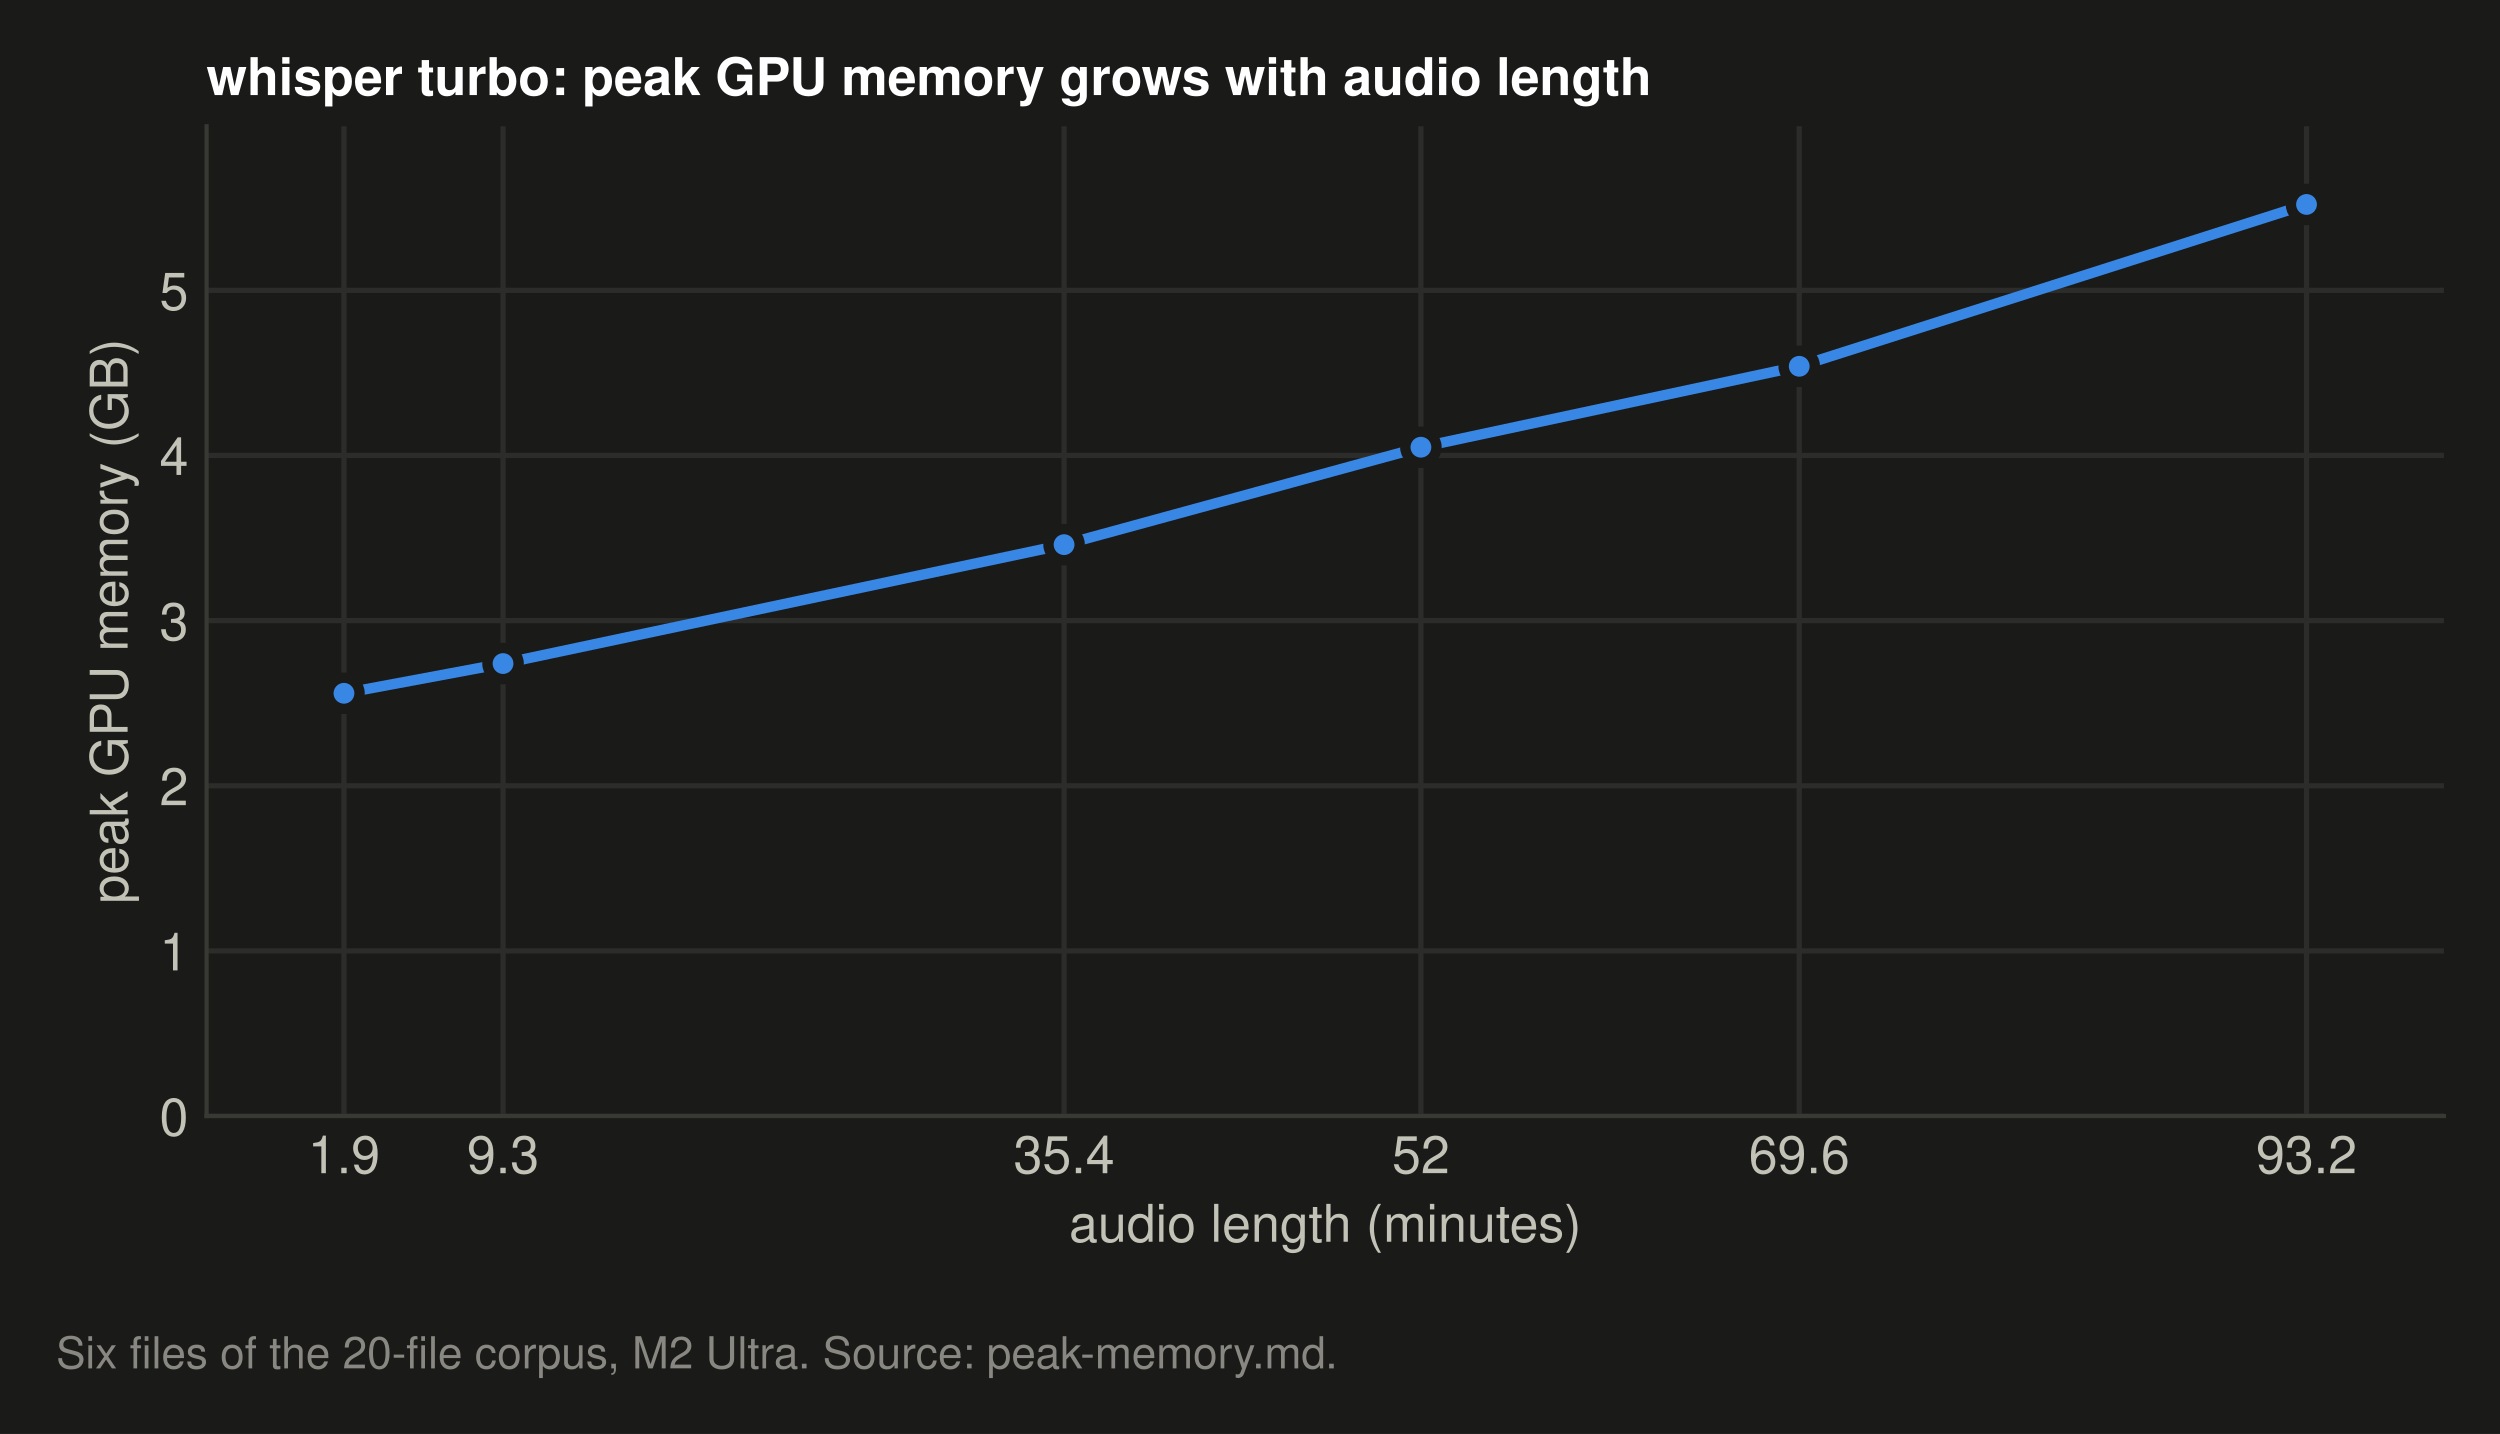
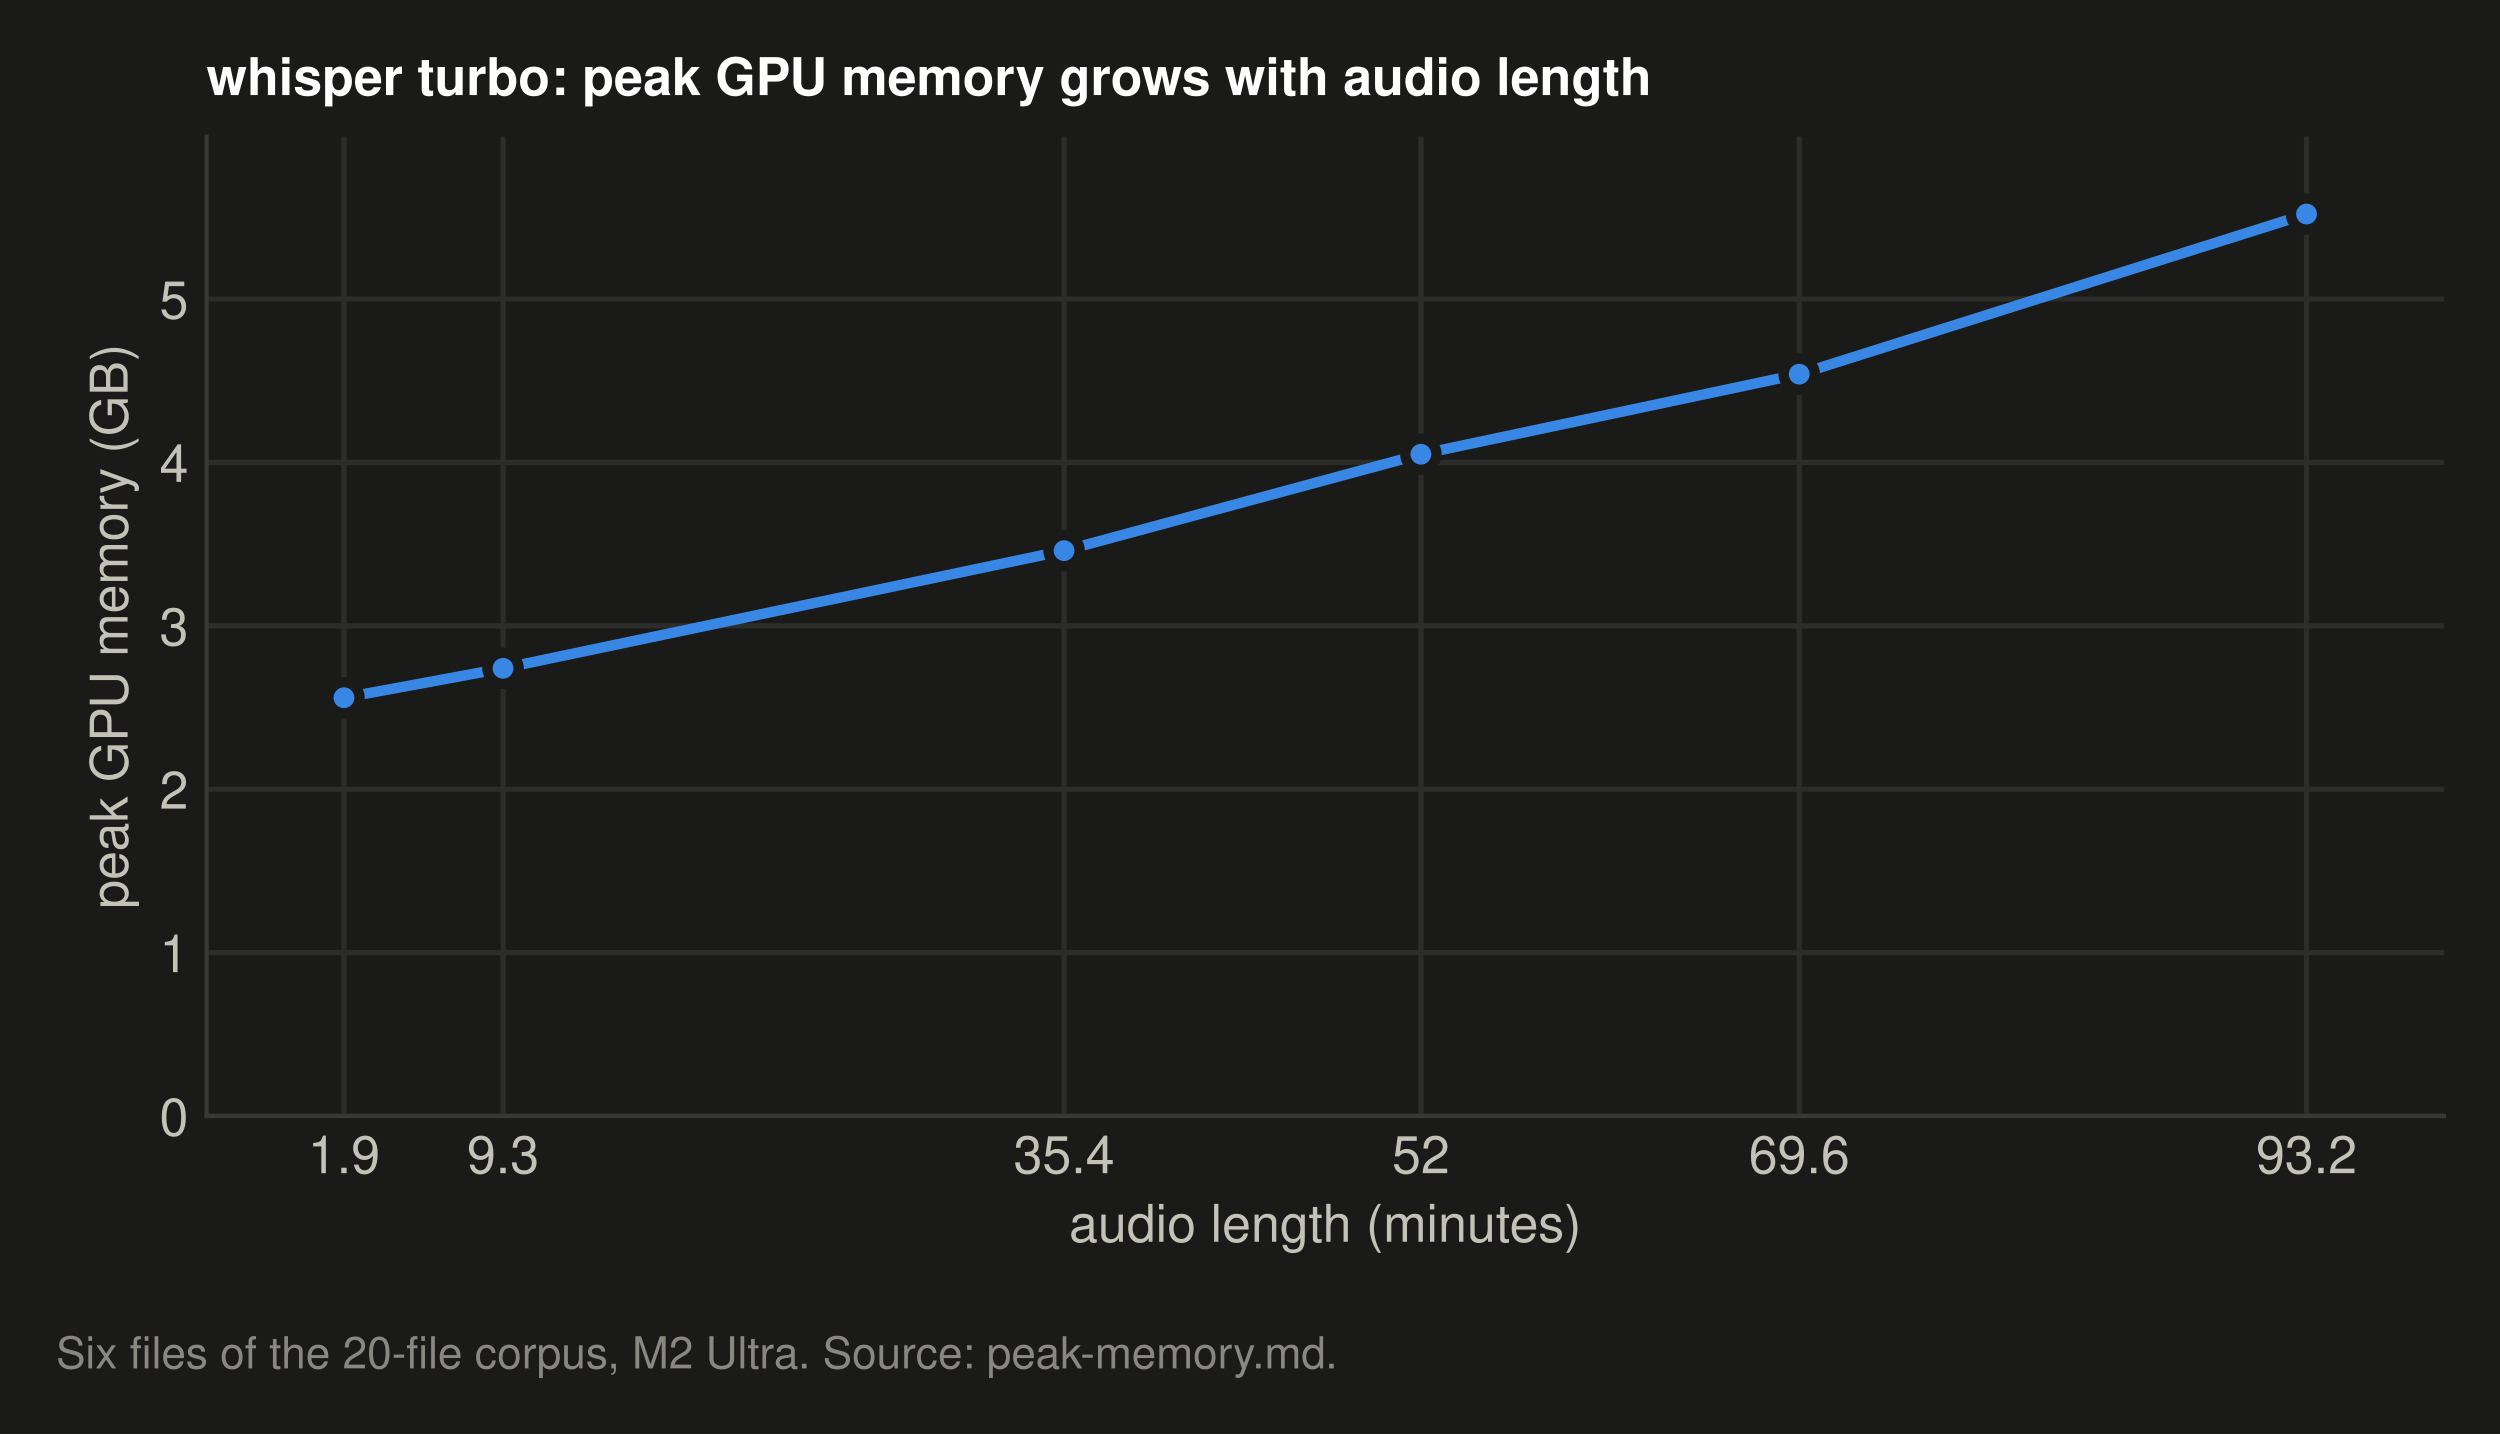
<svg xmlns="http://www.w3.org/2000/svg" xmlns:xlink="http://www.w3.org/1999/xlink" width="481.248pt" height="276.037pt" viewBox="0 0 481.248 276.037" version="1.1">
  <defs>
    <style type="text/css">*{stroke-linejoin: round; stroke-linecap: butt}</style>
  </defs>
  <g id="figure_1">
    <g id="patch_1">
      <path d="M 0 276.037  L 481.248 276.037  L 481.248 0  L 0 0  z " style="fill: #1a1a19" />
    </g>
    <g id="axes_1">
      <g id="patch_2">
-         <path d="M 39.768 214.841  L 470.448 214.841  L 470.448 24.3  L 39.768 24.3  z " style="fill: #1a1a19" />
+         <path d="M 39.768 214.841  L 470.448 214.841  L 470.448 26.3  L 39.768 26.3  z " style="fill: #1a1a19" />
      </g>
      <g id="matplotlib.axis_1">
        <g id="xtick_1">
          <g id="line2d_1">
-             <path d="M 66.213 214.841  L 66.213 24.3  " clip-path="url(#pc4326a22a5)" style="fill: none; stroke: #2c2c2a; stroke-linecap: round" />
+             <path d="M 66.213 214.841  L 66.213 26.3  " clip-path="url(#pb1a891a7c4)" style="fill: none; stroke: #2c2c2a; stroke-linecap: round" />
          </g>
          <g id="line2d_2" />
          <g id="text_1">
            <text style="font-size: 10px; font-family: 'Helvetica', 'Arial', 'DejaVu Sans'; text-anchor: middle; fill: #c3c2b7" x="66.213" y="225.841" transform="rotate(-0 66.21326 225.8408)">1.9</text>
          </g>
        </g>
        <g id="xtick_2">
          <g id="line2d_3">
-             <path d="M 96.834 214.841  L 96.834 24.3  " clip-path="url(#pc4326a22a5)" style="fill: none; stroke: #2c2c2a; stroke-linecap: round" />
+             <path d="M 96.834 214.841  L 96.834 26.3  " clip-path="url(#pb1a891a7c4)" style="fill: none; stroke: #2c2c2a; stroke-linecap: round" />
          </g>
          <g id="line2d_4" />
          <g id="text_2">
            <text style="font-size: 10px; font-family: 'Helvetica', 'Arial', 'DejaVu Sans'; text-anchor: middle; fill: #c3c2b7" x="96.834" y="225.841" transform="rotate(-0 96.83366 225.8408)">9.3</text>
          </g>
        </g>
        <g id="xtick_3">
          <g id="line2d_5">
-             <path d="M 204.833 214.841  L 204.833 24.3  " clip-path="url(#pc4326a22a5)" style="fill: none; stroke: #2c2c2a; stroke-linecap: round" />
+             <path d="M 204.833 214.841  L 204.833 26.3  " clip-path="url(#pb1a891a7c4)" style="fill: none; stroke: #2c2c2a; stroke-linecap: round" />
          </g>
          <g id="line2d_6" />
          <g id="text_3">
            <text style="font-size: 10px; font-family: 'Helvetica', 'Arial', 'DejaVu Sans'; text-anchor: middle; fill: #c3c2b7" x="204.833" y="225.841" transform="rotate(-0 204.8326 225.8408)">35.4</text>
          </g>
        </g>
        <g id="xtick_4">
          <g id="line2d_7">
-             <path d="M 273.522 214.841  L 273.522 24.3  " clip-path="url(#pc4326a22a5)" style="fill: none; stroke: #2c2c2a; stroke-linecap: round" />
+             <path d="M 273.522 214.841  L 273.522 26.3  " clip-path="url(#pb1a891a7c4)" style="fill: none; stroke: #2c2c2a; stroke-linecap: round" />
          </g>
          <g id="line2d_8" />
          <g id="text_4">
            <text style="font-size: 10px; font-family: 'Helvetica', 'Arial', 'DejaVu Sans'; text-anchor: middle; fill: #c3c2b7" x="273.522" y="225.841" transform="rotate(-0 273.5216 225.8408)">52</text>
          </g>
        </g>
        <g id="xtick_5">
          <g id="line2d_9">
-             <path d="M 346.349 214.841  L 346.349 24.3  " clip-path="url(#pc4326a22a5)" style="fill: none; stroke: #2c2c2a; stroke-linecap: round" />
+             <path d="M 346.349 214.841  L 346.349 26.3  " clip-path="url(#pb1a891a7c4)" style="fill: none; stroke: #2c2c2a; stroke-linecap: round" />
          </g>
          <g id="line2d_10" />
          <g id="text_5">
            <text style="font-size: 10px; font-family: 'Helvetica', 'Arial', 'DejaVu Sans'; text-anchor: middle; fill: #c3c2b7" x="346.349" y="225.841" transform="rotate(-0 346.3485 225.8408)">69.6</text>
          </g>
        </g>
        <g id="xtick_6">
          <g id="line2d_11">
-             <path d="M 444.003 214.841  L 444.003 24.3  " clip-path="url(#pc4326a22a5)" style="fill: none; stroke: #2c2c2a; stroke-linecap: round" />
+             <path d="M 444.003 214.841  L 444.003 26.3  " clip-path="url(#pb1a891a7c4)" style="fill: none; stroke: #2c2c2a; stroke-linecap: round" />
          </g>
          <g id="line2d_12" />
          <g id="text_6">
            <text style="font-size: 10px; font-family: 'Helvetica', 'Arial', 'DejaVu Sans'; text-anchor: middle; fill: #c3c2b7" x="444.003" y="225.841" transform="rotate(-0 444.0027 225.8408)">93.2</text>
          </g>
        </g>
        <g id="text_7">
          <text style="font-size: 10px; font-family: 'Helvetica', 'Arial', 'DejaVu Sans'; text-anchor: middle; fill: #c3c2b7" x="255.108" y="239.04" transform="rotate(-0 255.108 239.04)">audio length (minutes)</text>
        </g>
      </g>
      <g id="matplotlib.axis_2">
        <g id="ytick_1">
          <g id="line2d_13">
-             <path d="M 39.768 214.841  L 470.448 214.841  " clip-path="url(#pc4326a22a5)" style="fill: none; stroke: #2c2c2a; stroke-linecap: round" />
+             <path d="M 39.768 214.841  L 470.448 214.841  " clip-path="url(#pb1a891a7c4)" style="fill: none; stroke: #2c2c2a; stroke-linecap: round" />
          </g>
          <g id="line2d_14" />
          <g id="text_8">
            <text style="font-size: 10px; font-family: 'Helvetica', 'Arial', 'DejaVu Sans'; text-anchor: end; fill: #c3c2b7" x="36.268" y="218.591" transform="rotate(-0 36.268 218.5908)">0</text>
          </g>
        </g>
        <g id="ytick_2">
          <g id="line2d_15">
-             <path d="M 39.768 183.05  L 470.448 183.05  " clip-path="url(#pc4326a22a5)" style="fill: none; stroke: #2c2c2a; stroke-linecap: round" />
+             <path d="M 39.768 183.384  L 470.448 183.384  " clip-path="url(#pb1a891a7c4)" style="fill: none; stroke: #2c2c2a; stroke-linecap: round" />
          </g>
          <g id="line2d_16" />
          <g id="text_9">
-             <text style="font-size: 10px; font-family: 'Helvetica', 'Arial', 'DejaVu Sans'; text-anchor: end; fill: #c3c2b7" x="36.268" y="186.8" transform="rotate(-0 36.268 186.8001)">1</text>
+             <text style="font-size: 10px; font-family: 'Helvetica', 'Arial', 'DejaVu Sans'; text-anchor: end; fill: #c3c2b7" x="36.268" y="187.134" transform="rotate(-0 36.268 187.1338)">1</text>
          </g>
        </g>
        <g id="ytick_3">
          <g id="line2d_17">
-             <path d="M 39.768 151.259  L 470.448 151.259  " clip-path="url(#pc4326a22a5)" style="fill: none; stroke: #2c2c2a; stroke-linecap: round" />
+             <path d="M 39.768 151.927  L 470.448 151.927  " clip-path="url(#pb1a891a7c4)" style="fill: none; stroke: #2c2c2a; stroke-linecap: round" />
          </g>
          <g id="line2d_18" />
          <g id="text_10">
-             <text style="font-size: 10px; font-family: 'Helvetica', 'Arial', 'DejaVu Sans'; text-anchor: end; fill: #c3c2b7" x="36.268" y="155.009" transform="rotate(-0 36.268 155.0094)">2</text>
+             <text style="font-size: 10px; font-family: 'Helvetica', 'Arial', 'DejaVu Sans'; text-anchor: end; fill: #c3c2b7" x="36.268" y="155.677" transform="rotate(-0 36.268 155.6767)">2</text>
          </g>
        </g>
        <g id="ytick_4">
          <g id="line2d_19">
-             <path d="M 39.768 119.469  L 470.448 119.469  " clip-path="url(#pc4326a22a5)" style="fill: none; stroke: #2c2c2a; stroke-linecap: round" />
+             <path d="M 39.768 120.47  L 470.448 120.47  " clip-path="url(#pb1a891a7c4)" style="fill: none; stroke: #2c2c2a; stroke-linecap: round" />
          </g>
          <g id="line2d_20" />
          <g id="text_11">
-             <text style="font-size: 10px; font-family: 'Helvetica', 'Arial', 'DejaVu Sans'; text-anchor: end; fill: #c3c2b7" x="36.268" y="123.219" transform="rotate(-0 36.268 123.2187)">3</text>
+             <text style="font-size: 10px; font-family: 'Helvetica', 'Arial', 'DejaVu Sans'; text-anchor: end; fill: #c3c2b7" x="36.268" y="124.22" transform="rotate(-0 36.268 124.2197)">3</text>
          </g>
        </g>
        <g id="ytick_5">
          <g id="line2d_21">
-             <path d="M 39.768 87.678  L 470.448 87.678  " clip-path="url(#pc4326a22a5)" style="fill: none; stroke: #2c2c2a; stroke-linecap: round" />
+             <path d="M 39.768 89.013  L 470.448 89.013  " clip-path="url(#pb1a891a7c4)" style="fill: none; stroke: #2c2c2a; stroke-linecap: round" />
          </g>
          <g id="line2d_22" />
          <g id="text_12">
-             <text style="font-size: 10px; font-family: 'Helvetica', 'Arial', 'DejaVu Sans'; text-anchor: end; fill: #c3c2b7" x="36.268" y="91.428" transform="rotate(-0 36.268 91.42795)">4</text>
+             <text style="font-size: 10px; font-family: 'Helvetica', 'Arial', 'DejaVu Sans'; text-anchor: end; fill: #c3c2b7" x="36.268" y="92.763" transform="rotate(-0 36.268 92.76271)">4</text>
          </g>
        </g>
        <g id="ytick_6">
          <g id="line2d_23">
-             <path d="M 39.768 55.887  L 470.448 55.887  " clip-path="url(#pc4326a22a5)" style="fill: none; stroke: #2c2c2a; stroke-linecap: round" />
+             <path d="M 39.768 57.556  L 470.448 57.556  " clip-path="url(#pb1a891a7c4)" style="fill: none; stroke: #2c2c2a; stroke-linecap: round" />
          </g>
          <g id="line2d_24" />
          <g id="text_13">
-             <text style="font-size: 10px; font-family: 'Helvetica', 'Arial', 'DejaVu Sans'; text-anchor: end; fill: #c3c2b7" x="36.268" y="59.637" transform="rotate(-0 36.268 59.63725)">5</text>
+             <text style="font-size: 10px; font-family: 'Helvetica', 'Arial', 'DejaVu Sans'; text-anchor: end; fill: #c3c2b7" x="36.268" y="61.306" transform="rotate(-0 36.268 61.30569)">5</text>
          </g>
        </g>
        <g id="text_14">
-           <text style="font-size: 10px; font-family: 'Helvetica', 'Arial', 'DejaVu Sans'; text-anchor: middle; fill: #c3c2b7" x="24.563" y="119.57" transform="rotate(-90 24.56331 119.5704)">peak GPU memory (GB)</text>
+           <text style="font-size: 10px; font-family: 'Helvetica', 'Arial', 'DejaVu Sans'; text-anchor: middle; fill: #c3c2b7" x="24.563" y="120.57" transform="rotate(-90 24.56331 120.5704)">peak GPU memory (GB)</text>
        </g>
      </g>
      <g id="patch_3">
-         <path d="M 39.768 214.841  L 39.768 24.3  " style="fill: none; stroke: #383835; stroke-width: 0.8; stroke-linejoin: miter; stroke-linecap: square" />
+         <path d="M 39.768 214.841  L 39.768 26.3  " style="fill: none; stroke: #383835; stroke-width: 0.8; stroke-linejoin: miter; stroke-linecap: square" />
      </g>
      <g id="patch_4">
        <path d="M 39.768 214.841  L 470.448 214.841  " style="fill: none; stroke: #383835; stroke-width: 0.8; stroke-linejoin: miter; stroke-linecap: square" />
      </g>
      <g id="line2d_25">
-         <path d="M 66.213 133.457  L 96.834 127.734  L 204.833 104.845  L 273.522 86.088  L 346.349 70.511  L 444.003 39.356  " clip-path="url(#pc4326a22a5)" style="fill: none; stroke: #3987e5; stroke-width: 2; stroke-linecap: round" />
+         <path d="M 66.213 134.311  L 96.834 128.649  L 204.833 105.999  L 273.522 87.44  L 346.349 72.026  L 444.003 41.198  " clip-path="url(#pb1a891a7c4)" style="fill: none; stroke: #3987e5; stroke-width: 2; stroke-linecap: round" />
        <defs>
          <path id="m226001cfbb" d="M 0 3  C 0.796 3 1.559 2.684 2.121 2.121  C 2.684 1.559 3 0.796 3 0  C 3 -0.796 2.684 -1.559 2.121 -2.121  C 1.559 -2.684 0.796 -3 0 -3  C -0.796 -3 -1.559 -2.684 -2.121 -2.121  C -2.684 -1.559 -3 -0.796 -3 0  C -3 0.796 -2.684 1.559 -2.121 2.121  C -1.559 2.684 -0.796 3 0 3  z " style="stroke: #1a1a19; stroke-width: 2" />
        </defs>
-         <g clip-path="url(#pc4326a22a5)">
-           <use xlink:href="#m226001cfbb" x="66.213" y="133.457" style="fill: #3987e5; stroke: #1a1a19; stroke-width: 2" />
-           <use xlink:href="#m226001cfbb" x="96.834" y="127.734" style="fill: #3987e5; stroke: #1a1a19; stroke-width: 2" />
-           <use xlink:href="#m226001cfbb" x="204.833" y="104.845" style="fill: #3987e5; stroke: #1a1a19; stroke-width: 2" />
-           <use xlink:href="#m226001cfbb" x="273.522" y="86.088" style="fill: #3987e5; stroke: #1a1a19; stroke-width: 2" />
-           <use xlink:href="#m226001cfbb" x="346.349" y="70.511" style="fill: #3987e5; stroke: #1a1a19; stroke-width: 2" />
-           <use xlink:href="#m226001cfbb" x="444.003" y="39.356" style="fill: #3987e5; stroke: #1a1a19; stroke-width: 2" />
+         <g clip-path="url(#pb1a891a7c4)">
+           <use xlink:href="#m226001cfbb" x="66.213" y="134.311" style="fill: #3987e5; stroke: #1a1a19; stroke-width: 2" />
+           <use xlink:href="#m226001cfbb" x="96.834" y="128.649" style="fill: #3987e5; stroke: #1a1a19; stroke-width: 2" />
+           <use xlink:href="#m226001cfbb" x="204.833" y="105.999" style="fill: #3987e5; stroke: #1a1a19; stroke-width: 2" />
+           <use xlink:href="#m226001cfbb" x="273.522" y="87.44" style="fill: #3987e5; stroke: #1a1a19; stroke-width: 2" />
+           <use xlink:href="#m226001cfbb" x="346.349" y="72.026" style="fill: #3987e5; stroke: #1a1a19; stroke-width: 2" />
+           <use xlink:href="#m226001cfbb" x="444.003" y="41.198" style="fill: #3987e5; stroke: #1a1a19; stroke-width: 2" />
        </g>
      </g>
      <g id="text_15">
        <text style="font-weight: 700; font-size: 10px; font-family: 'Helvetica', 'Arial', 'DejaVu Sans'; text-anchor: start; fill: #ffffff" x="39.768" y="18.3" transform="rotate(-0 39.768 18.3)">whisper turbo: peak GPU memory grows with audio length</text>
      </g>
    </g>
    <g id="text_16">
      <text style="font-size: 8.5px; font-family: 'Helvetica', 'Arial', 'DejaVu Sans'; text-anchor: start; fill: #898781" x="10.8" y="263.415" transform="rotate(-0 10.8 263.415)">Six files of the 20-file corpus, M2 Ultra. Source: peak-memory.md.</text>
    </g>
  </g>
  <defs>
-     <clipPath id="pc4326a22a5">
-       <rect x="39.768" y="24.3" width="430.68" height="190.541" />
+     <clipPath id="pb1a891a7c4">
+       <rect x="39.768" y="26.3" width="430.68" height="188.541" />
    </clipPath>
  </defs>
</svg>
